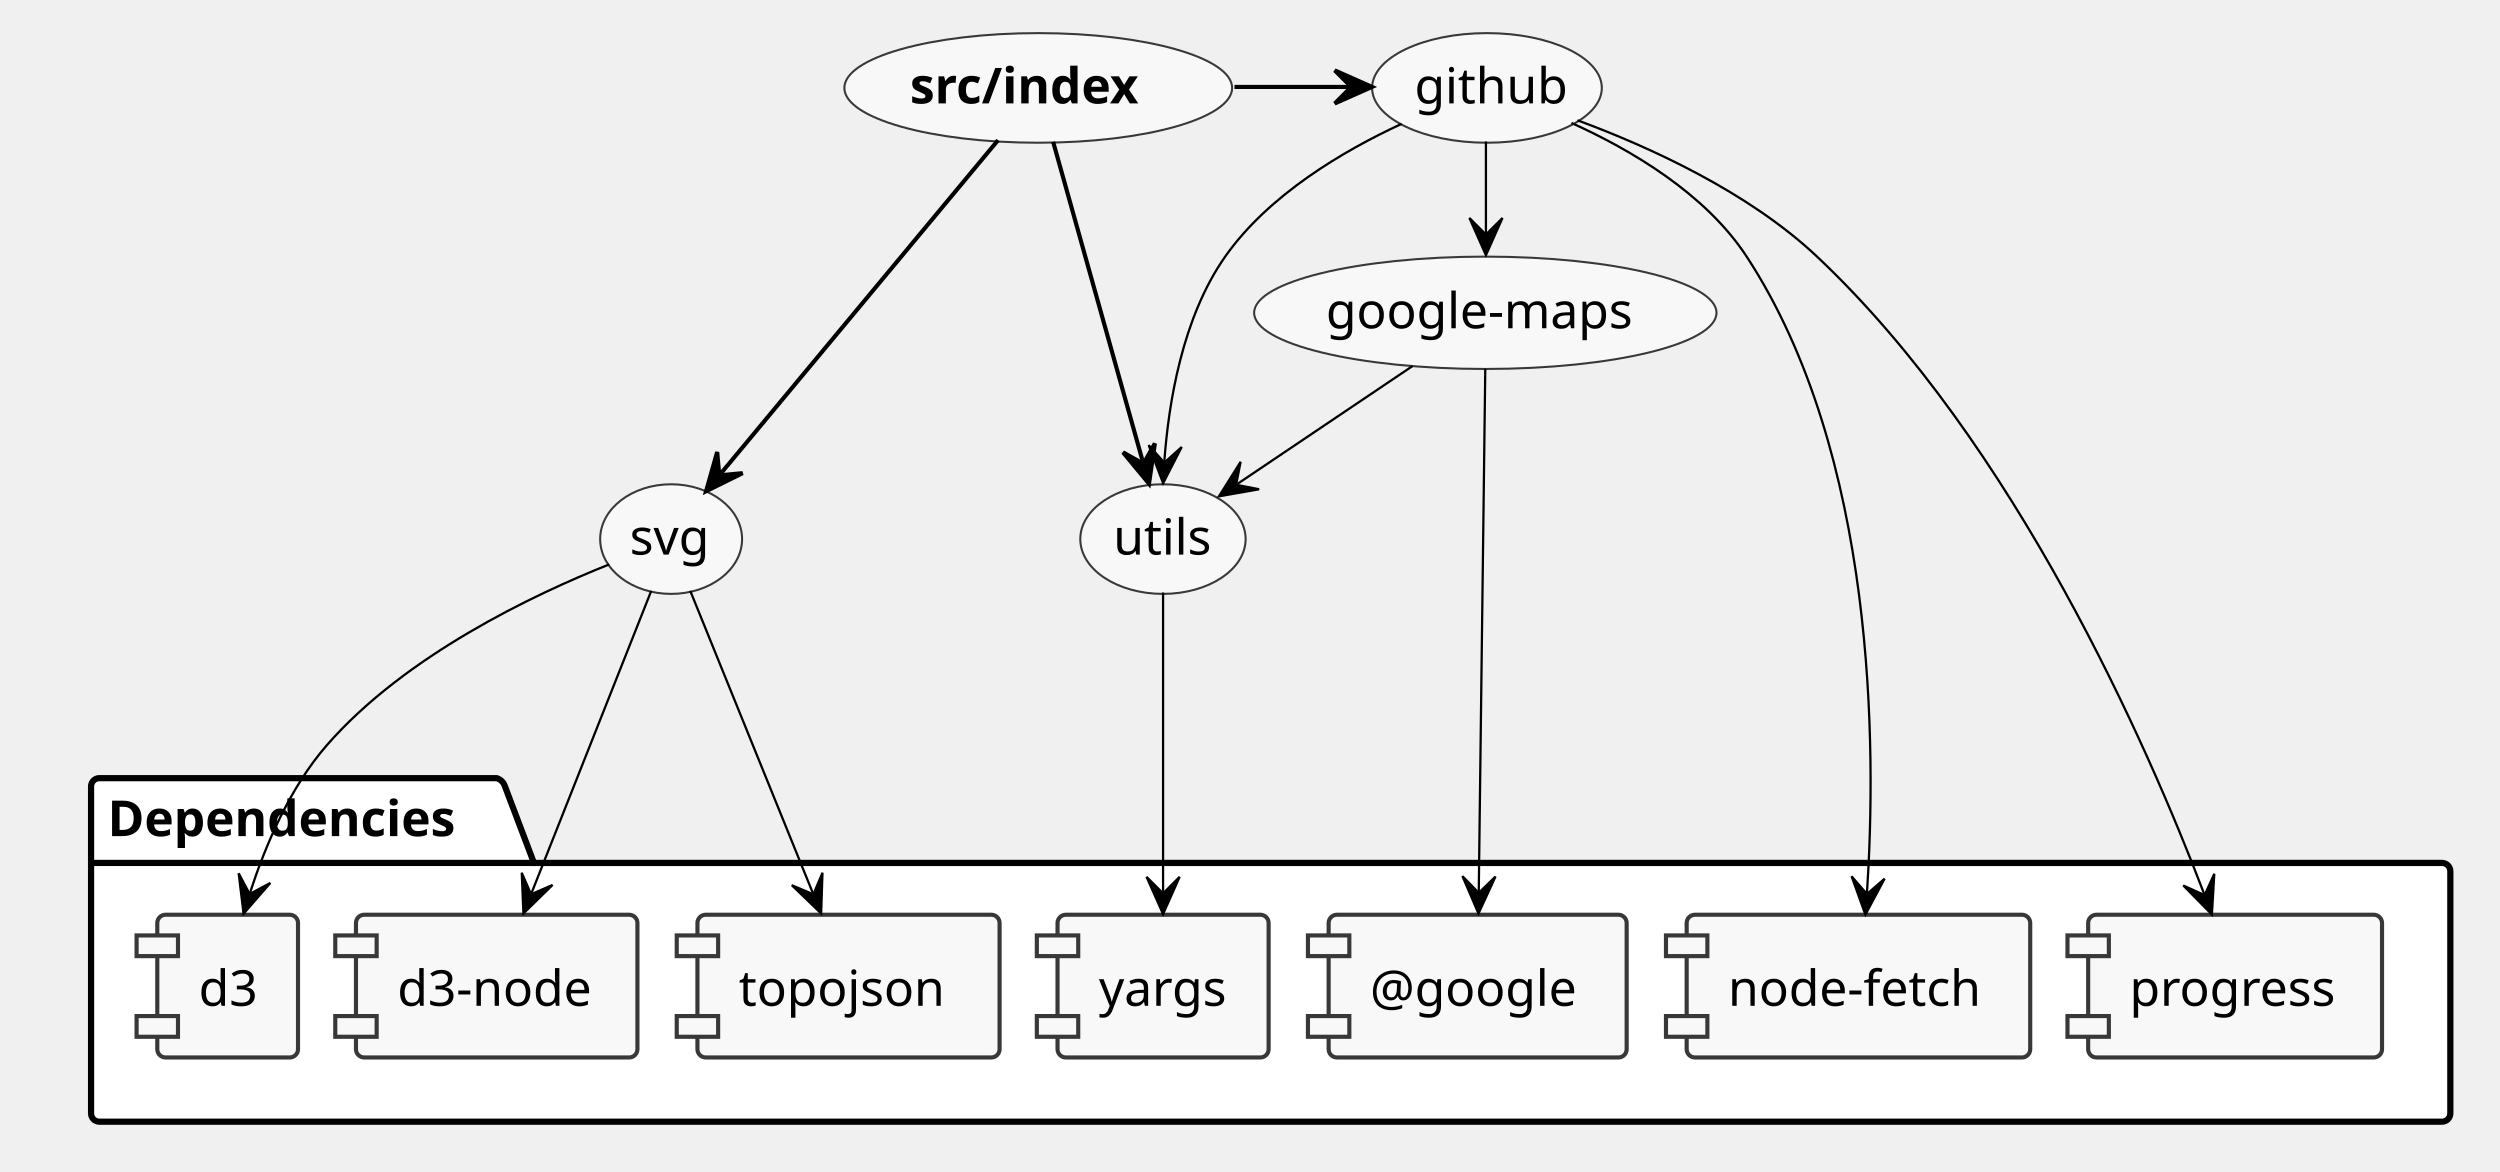
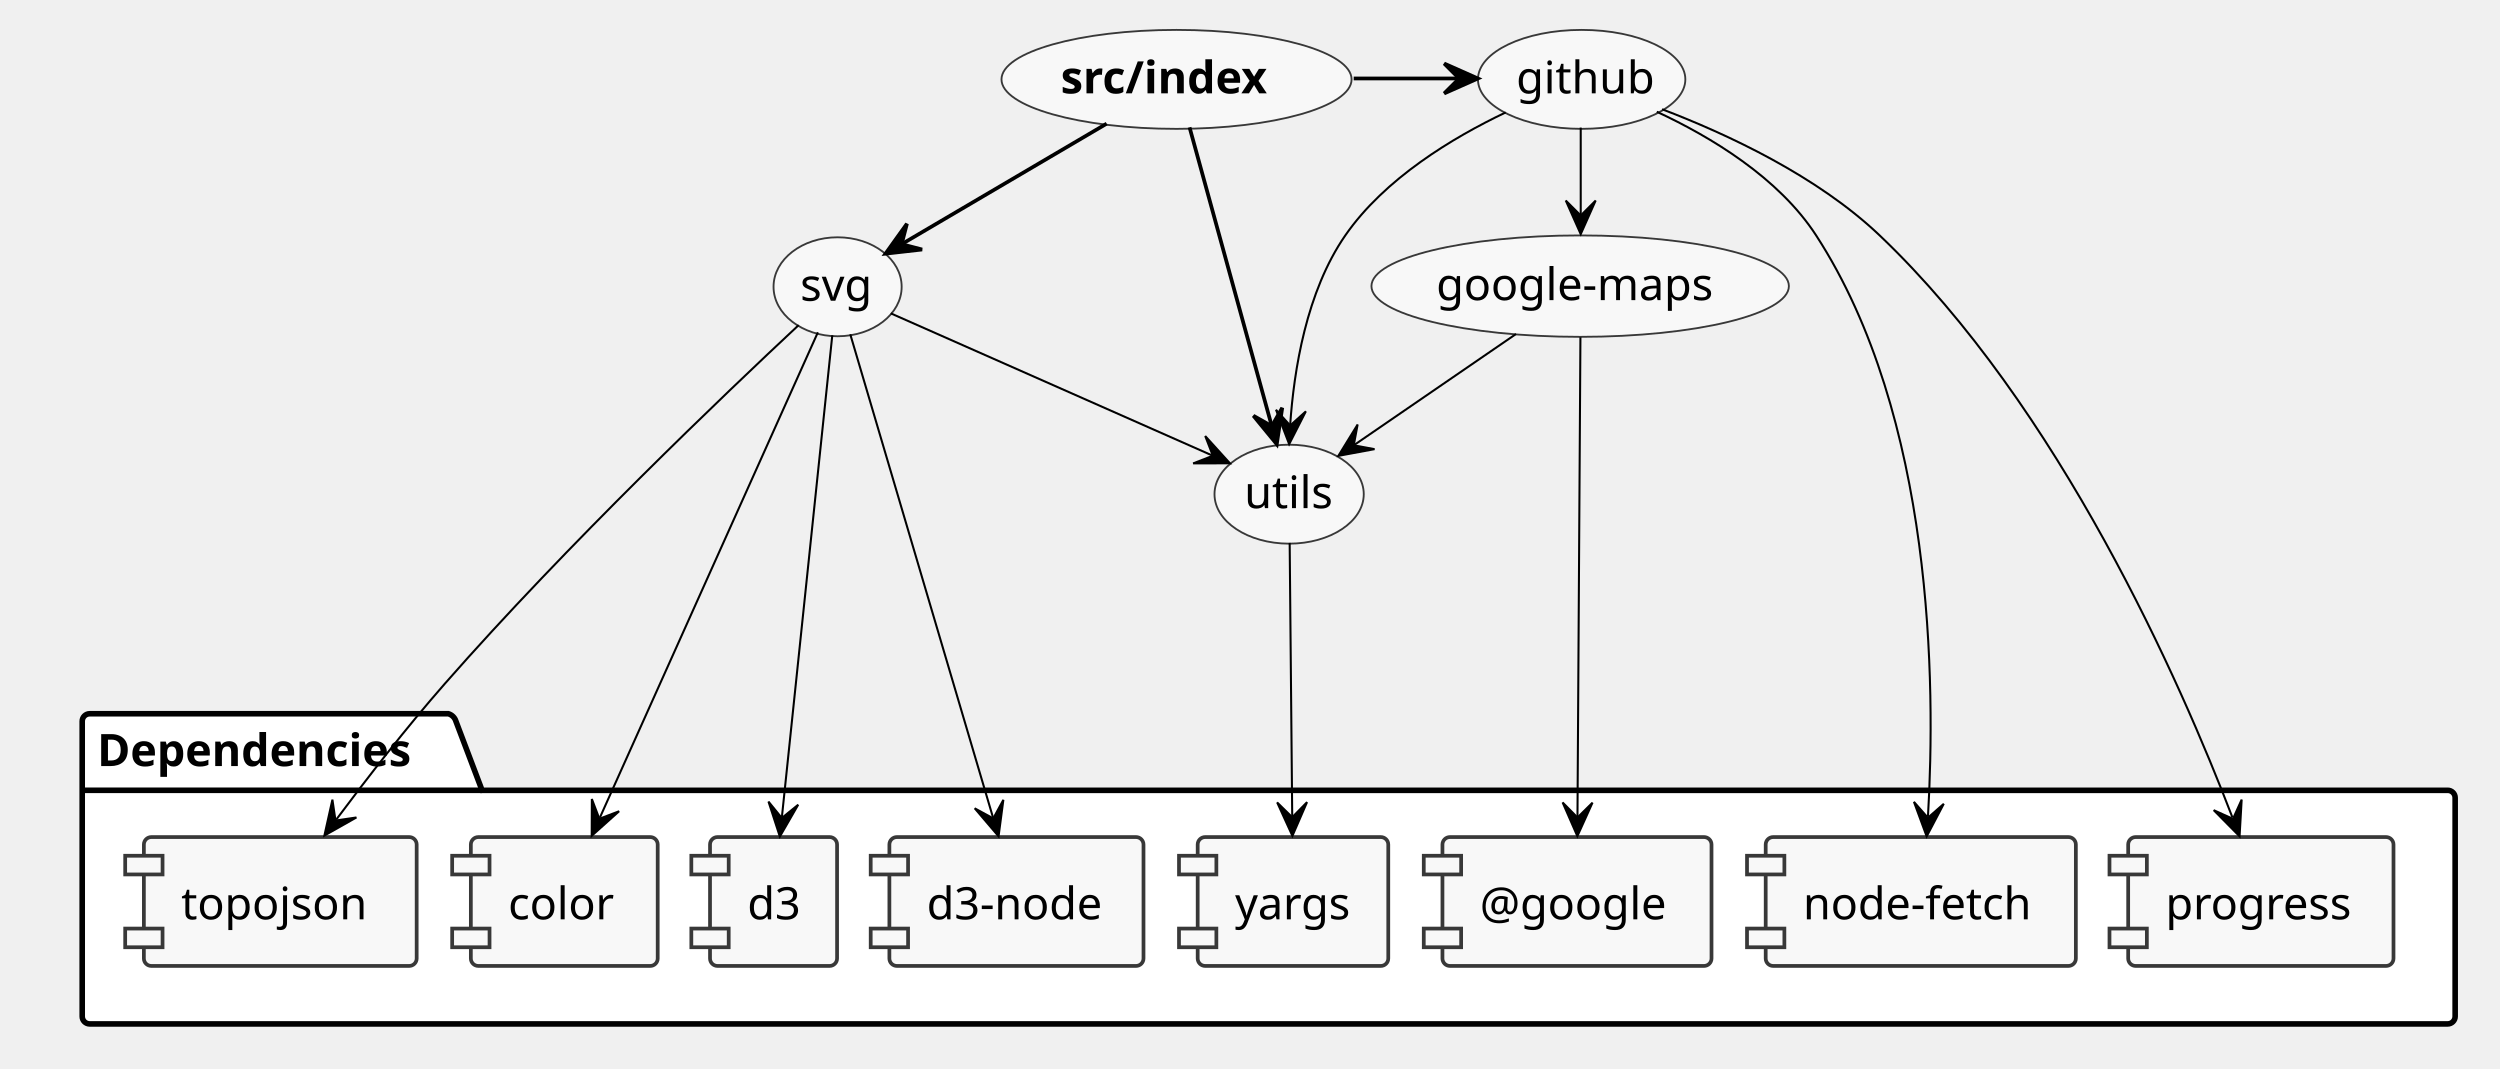
- <svg xmlns="http://www.w3.org/2000/svg" contentScriptType="application/ecmascript" contentStyleType="text/css" height="283px" preserveAspectRatio="none" style="width:604px;height:283px;" version="1.1" viewBox="0 0 604 283" width="604px" zoomAndPan="magnify">
+ <svg xmlns="http://www.w3.org/2000/svg" contentScriptType="application/ecmascript" contentStyleType="text/css" height="286px" preserveAspectRatio="none" style="width:669px;height:286px;" version="1.1" viewBox="0 0 669 286" width="669px" zoomAndPan="magnify">
  <defs />
  <g>
-     <path d="M24,188 L120,188 A3,3 0 0 1 122,190 L129,208.484 L590,208.484 A2,2 0 0 1 592,210.484 L592,269 A2,2 0 0 1 590,271 L24,271 A2,2 0 0 1 22,269 L22,190 A2,2 0 0 1 24,188 " fill="#FFFFFF" style="stroke: #000000; stroke-width: 1.5;" />
-     <line style="stroke: #000000; stroke-width: 1.5;" x1="22" x2="129" y1="208.484" y2="208.484" />
-     <text fill="#000000" font-family="Tahoma, sans-serif" font-size="12" font-weight="bold" lengthAdjust="spacingAndGlyphs" textLength="94" x="26" y="202.006">Dependencies</text>
-     <rect fill="#F8F8F8" height="34.484" rx="2" ry="2" style="stroke: #383838; stroke-width: 1.0;" width="72" x="321" y="221" />
-     <rect fill="#F8F8F8" height="5" style="stroke: #383838; stroke-width: 1.0;" width="10" x="316" y="226" />
-     <rect fill="#F8F8F8" height="5" style="stroke: #383838; stroke-width: 1.0;" width="10" x="316" y="245.484" />
-     <text fill="#000000" font-family="Tahoma, sans-serif" font-size="12" lengthAdjust="spacingAndGlyphs" textLength="52" x="331" y="243.006">@google</text>
-     <rect fill="#F8F8F8" height="34.484" rx="2" ry="2" style="stroke: #383838; stroke-width: 1.0;" width="34" x="38" y="221" />
-     <rect fill="#F8F8F8" height="5" style="stroke: #383838; stroke-width: 1.0;" width="10" x="33" y="226" />
-     <rect fill="#F8F8F8" height="5" style="stroke: #383838; stroke-width: 1.0;" width="10" x="33" y="245.484" />
-     <text fill="#000000" font-family="Tahoma, sans-serif" font-size="12" lengthAdjust="spacingAndGlyphs" textLength="14" x="48" y="243.006">d3</text>
-     <rect fill="#F8F8F8" height="34.484" rx="2" ry="2" style="stroke: #383838; stroke-width: 1.0;" width="68" x="86" y="221" />
-     <rect fill="#F8F8F8" height="5" style="stroke: #383838; stroke-width: 1.0;" width="10" x="81" y="226" />
-     <rect fill="#F8F8F8" height="5" style="stroke: #383838; stroke-width: 1.0;" width="10" x="81" y="245.484" />
-     <text fill="#000000" font-family="Tahoma, sans-serif" font-size="12" lengthAdjust="spacingAndGlyphs" textLength="48" x="96" y="243.006">d3-node</text>
-     <rect fill="#F8F8F8" height="34.484" rx="2" ry="2" style="stroke: #383838; stroke-width: 1.0;" width="83" x="407.5" y="221" />
-     <rect fill="#F8F8F8" height="5" style="stroke: #383838; stroke-width: 1.0;" width="10" x="402.5" y="226" />
-     <rect fill="#F8F8F8" height="5" style="stroke: #383838; stroke-width: 1.0;" width="10" x="402.5" y="245.484" />
-     <text fill="#000000" font-family="Tahoma, sans-serif" font-size="12" lengthAdjust="spacingAndGlyphs" textLength="63" x="417.5" y="243.006">node-fetch</text>
-     <rect fill="#F8F8F8" height="34.484" rx="2" ry="2" style="stroke: #383838; stroke-width: 1.0;" width="71" x="504.5" y="221" />
-     <rect fill="#F8F8F8" height="5" style="stroke: #383838; stroke-width: 1.0;" width="10" x="499.5" y="226" />
-     <rect fill="#F8F8F8" height="5" style="stroke: #383838; stroke-width: 1.0;" width="10" x="499.5" y="245.484" />
-     <text fill="#000000" font-family="Tahoma, sans-serif" font-size="12" lengthAdjust="spacingAndGlyphs" textLength="51" x="514.5" y="243.006">progress</text>
-     <rect fill="#F8F8F8" height="34.484" rx="2" ry="2" style="stroke: #383838; stroke-width: 1.0;" width="73" x="168.5" y="221" />
-     <rect fill="#F8F8F8" height="5" style="stroke: #383838; stroke-width: 1.0;" width="10" x="163.5" y="226" />
-     <rect fill="#F8F8F8" height="5" style="stroke: #383838; stroke-width: 1.0;" width="10" x="163.5" y="245.484" />
-     <text fill="#000000" font-family="Tahoma, sans-serif" font-size="12" lengthAdjust="spacingAndGlyphs" textLength="53" x="178.5" y="243.006">topojson</text>
-     <rect fill="#F8F8F8" height="34.484" rx="2" ry="2" style="stroke: #383838; stroke-width: 1.0;" width="51" x="255.5" y="221" />
-     <rect fill="#F8F8F8" height="5" style="stroke: #383838; stroke-width: 1.0;" width="10" x="250.5" y="226" />
-     <rect fill="#F8F8F8" height="5" style="stroke: #383838; stroke-width: 1.0;" width="10" x="250.5" y="245.484" />
-     <text fill="#000000" font-family="Tahoma, sans-serif" font-size="12" lengthAdjust="spacingAndGlyphs" textLength="31" x="265.5" y="243.006">yargs</text>
-     <ellipse cx="359.249" cy="21.242" fill="#F8F8F8" rx="27.749" ry="13.242" style="stroke: #383838; stroke-width: 0.5;" />
-     <text fill="#000000" font-family="Tahoma, sans-serif" font-size="12" lengthAdjust="spacingAndGlyphs" textLength="35" x="341.749" y="24.984">github</text>
-     <ellipse cx="358.853" cy="75.571" fill="#F8F8F8" rx="55.853" ry="13.571" style="stroke: #383838; stroke-width: 0.5;" />
-     <text fill="#000000" font-family="Tahoma, sans-serif" font-size="12" lengthAdjust="spacingAndGlyphs" textLength="77" x="320.353" y="79.313">google-maps</text>
-     <ellipse cx="250.841" cy="21.242" fill="#F8F8F8" rx="46.841" ry="13.242" style="stroke: #383838; stroke-width: 0.5;" />
-     <text fill="#000000" font-family="Tahoma, sans-serif" font-size="12" font-weight="bold" lengthAdjust="spacingAndGlyphs" textLength="62" x="219.841" y="24.984">src/index</text>
-     <ellipse cx="162.142" cy="130.242" fill="#F8F8F8" rx="17.142" ry="13.242" style="stroke: #383838; stroke-width: 0.5;" />
-     <text fill="#000000" font-family="Tahoma, sans-serif" font-size="12" lengthAdjust="spacingAndGlyphs" textLength="20" x="152.142" y="133.984">svg</text>
-     <ellipse cx="280.971" cy="130.242" fill="#F8F8F8" rx="19.971" ry="13.242" style="stroke: #383838; stroke-width: 0.5;" />
-     <text fill="#000000" font-family="Tahoma, sans-serif" font-size="12" lengthAdjust="spacingAndGlyphs" textLength="24" x="268.971" y="133.984">utils</text>
-     <path d="M359,34.177 C359,40.742 359,48.975 359,56.288 " fill="none" id="github-google-maps" style="stroke: #000000; stroke-width: 0.55;" />
-     <polygon fill="#000000" points="359,61.657,363,52.657,359,56.657,355,52.657,359,61.657" style="stroke: #000000; stroke-width: 0.55;" />
-     <path d="M379.665,29.707 C393.906,36.129 412.003,46.711 422,62 C453.3,109.869 453.366,180.589 451.065,215.663 " fill="none" id="github-node-fetch" style="stroke: #000000; stroke-width: 0.55;" />
-     <polygon fill="#000000" points="450.68,220.978,455.32,212.29,451.042,215.991,447.341,211.712,450.68,220.978" style="stroke: #000000; stroke-width: 0.55;" />
-     <path d="M381.122,29.067 C398.472,35.483 422.384,46.349 439,62 C486.946,107.161 518.893,180.218 532.518,215.955 " fill="none" id="github-progress" style="stroke: #000000; stroke-width: 0.55;" />
-     <polygon fill="#000000" points="534.394,220.949,534.973,211.117,532.635,216.268,527.484,213.931,534.394,220.949" style="stroke: #000000; stroke-width: 0.55;" />
-     <path d="M338.642,29.916 C324.55,36.438 306.505,47.055 296,62 C285.683,76.678 282.312,97.257 281.286,111.724 " fill="none" id="github-utils" style="stroke: #000000; stroke-width: 0.55;" />
-     <polygon fill="#000000" points="281.006,116.755,285.501,107.992,281.284,111.763,277.514,107.546,281.006,116.755" style="stroke: #000000; stroke-width: 0.55;" />
-     <path d="M358.843,89.094 C358.502,116.451 357.691,181.571 357.267,215.543 " fill="none" id="google-maps-@google" style="stroke: #000000; stroke-width: 0.55;" />
-     <polygon fill="#000000" points="357.203,220.718,361.315,211.768,357.265,215.718,353.316,211.669,357.203,220.718" style="stroke: #000000; stroke-width: 0.55;" />
-     <path d="M341.301,88.413 C328.651,96.927 311.688,108.345 298.976,116.901 " fill="none" id="google-maps-utils" style="stroke: #000000; stroke-width: 0.55;" />
-     <polygon fill="#000000" points="294.5,119.913,304.2,118.206,298.648,117.121,299.733,111.569,294.5,119.913" style="stroke: #000000; stroke-width: 0.55;" />
-     <path d="M298.25,21 C307.594,21 316.938,21 326.282,21 " fill="none" id="&lt;b&gt;src/index&lt;/b&gt;-github" style="stroke: #000000; stroke-width: 1.0;" />
-     <polygon fill="#000000" points="331.473,21,322.473,17,326.473,21,322.473,25,331.473,21" style="stroke: #000000; stroke-width: 1.0;" />
-     <path d="M241.135,33.86 C224.673,53.652 191.659,93.342 173.921,114.668 " fill="none" id="&lt;b&gt;src/index&lt;/b&gt;-svg" style="stroke: #000000; stroke-width: 1.0;" />
-     <polygon fill="#000000" points="170.587,118.677,179.418,114.317,173.785,114.833,173.268,109.2,170.587,118.677" style="stroke: #000000; stroke-width: 1.0;" />
-     <path d="M254.441,34.274 C259.799,53.382 270.148,90.293 276.224,111.967 " fill="none" id="&lt;b&gt;src/index&lt;/b&gt;-utils" style="stroke: #000000; stroke-width: 1.0;" />
-     <polygon fill="#000000" points="277.599,116.869,279.02,107.123,276.249,112.055,271.318,109.283,277.599,116.869" style="stroke: #000000; stroke-width: 1.0;" />
-     <path d="M147.172,136.364 C128.894,143.656 97.935,158.324 79,180 C70.038,190.26 64.064,204.35 60.318,215.955 " fill="none" id="svg-d3" style="stroke: #000000; stroke-width: 0.55;" />
-     <polygon fill="#000000" points="58.846,220.757,65.308,213.324,60.311,215.977,57.658,210.981,58.846,220.757" style="stroke: #000000; stroke-width: 0.55;" />
-     <path d="M157.345,142.749 C150.355,160.389 137.044,193.983 128.348,215.931 " fill="none" id="svg-d3-node" style="stroke: #000000; stroke-width: 0.55;" />
-     <polygon fill="#000000" points="126.459,220.699,133.493,213.805,128.301,216.05,126.055,210.858,126.459,220.699" style="stroke: #000000; stroke-width: 0.55;" />
-     <path d="M166.766,142.749 C173.922,160.389 187.55,193.983 196.453,215.931 " fill="none" id="svg-topojson" style="stroke: #000000; stroke-width: 0.55;" />
-     <polygon fill="#000000" points="198.387,220.699,198.71,210.855,196.507,216.066,191.297,213.863,198.387,220.699" style="stroke: #000000; stroke-width: 0.55;" />
-     <path d="M281,143.16 C281,160.881 281,194.059 281,215.839 " fill="none" id="utils-yargs" style="stroke: #000000; stroke-width: 0.55;" />
-     <polygon fill="#000000" points="281,220.843,285,211.843,281,215.843,277,211.843,281,220.843" style="stroke: #000000; stroke-width: 0.55;" />
+     <path d="M24,191 L120,191 A3,3 0 0 1 122,193 L129,211.484 L655,211.484 A2,2 0 0 1 657,213.484 L657,272 A2,2 0 0 1 655,274 L24,274 A2,2 0 0 1 22,272 L22,193 A2,2 0 0 1 24,191 " fill="#FFFFFF" style="stroke: #000000; stroke-width: 1.5;" />
+     <line style="stroke: #000000; stroke-width: 1.5;" x1="22" x2="129" y1="211.484" y2="211.484" />
+     <text fill="#000000" font-family="Tahoma, sans-serif" font-size="12" font-weight="bold" lengthAdjust="spacingAndGlyphs" textLength="94" x="26" y="205.006">Dependencies</text>
+     <rect fill="#F8F8F8" height="34.484" rx="2" ry="2" style="stroke: #383838; stroke-width: 1.0;" width="72" x="386" y="224" />
+     <rect fill="#F8F8F8" height="5" style="stroke: #383838; stroke-width: 1.0;" width="10" x="381" y="229" />
+     <rect fill="#F8F8F8" height="5" style="stroke: #383838; stroke-width: 1.0;" width="10" x="381" y="248.484" />
+     <text fill="#000000" font-family="Tahoma, sans-serif" font-size="12" lengthAdjust="spacingAndGlyphs" textLength="52" x="396" y="246.006">@google</text>
+     <rect fill="#F8F8F8" height="34.484" rx="2" ry="2" style="stroke: #383838; stroke-width: 1.0;" width="50" x="126" y="224" />
+     <rect fill="#F8F8F8" height="5" style="stroke: #383838; stroke-width: 1.0;" width="10" x="121" y="229" />
+     <rect fill="#F8F8F8" height="5" style="stroke: #383838; stroke-width: 1.0;" width="10" x="121" y="248.484" />
+     <text fill="#000000" font-family="Tahoma, sans-serif" font-size="12" lengthAdjust="spacingAndGlyphs" textLength="30" x="136" y="246.006">color</text>
+     <rect fill="#F8F8F8" height="34.484" rx="2" ry="2" style="stroke: #383838; stroke-width: 1.0;" width="34" x="190" y="224" />
+     <rect fill="#F8F8F8" height="5" style="stroke: #383838; stroke-width: 1.0;" width="10" x="185" y="229" />
+     <rect fill="#F8F8F8" height="5" style="stroke: #383838; stroke-width: 1.0;" width="10" x="185" y="248.484" />
+     <text fill="#000000" font-family="Tahoma, sans-serif" font-size="12" lengthAdjust="spacingAndGlyphs" textLength="14" x="200" y="246.006">d3</text>
+     <rect fill="#F8F8F8" height="34.484" rx="2" ry="2" style="stroke: #383838; stroke-width: 1.0;" width="68" x="238" y="224" />
+     <rect fill="#F8F8F8" height="5" style="stroke: #383838; stroke-width: 1.0;" width="10" x="233" y="229" />
+     <rect fill="#F8F8F8" height="5" style="stroke: #383838; stroke-width: 1.0;" width="10" x="233" y="248.484" />
+     <text fill="#000000" font-family="Tahoma, sans-serif" font-size="12" lengthAdjust="spacingAndGlyphs" textLength="48" x="248" y="246.006">d3-node</text>
+     <rect fill="#F8F8F8" height="34.484" rx="2" ry="2" style="stroke: #383838; stroke-width: 1.0;" width="83" x="472.5" y="224" />
+     <rect fill="#F8F8F8" height="5" style="stroke: #383838; stroke-width: 1.0;" width="10" x="467.5" y="229" />
+     <rect fill="#F8F8F8" height="5" style="stroke: #383838; stroke-width: 1.0;" width="10" x="467.5" y="248.484" />
+     <text fill="#000000" font-family="Tahoma, sans-serif" font-size="12" lengthAdjust="spacingAndGlyphs" textLength="63" x="482.5" y="246.006">node-fetch</text>
+     <rect fill="#F8F8F8" height="34.484" rx="2" ry="2" style="stroke: #383838; stroke-width: 1.0;" width="71" x="569.5" y="224" />
+     <rect fill="#F8F8F8" height="5" style="stroke: #383838; stroke-width: 1.0;" width="10" x="564.5" y="229" />
+     <rect fill="#F8F8F8" height="5" style="stroke: #383838; stroke-width: 1.0;" width="10" x="564.5" y="248.484" />
+     <text fill="#000000" font-family="Tahoma, sans-serif" font-size="12" lengthAdjust="spacingAndGlyphs" textLength="51" x="579.5" y="246.006">progress</text>
+     <rect fill="#F8F8F8" height="34.484" rx="2" ry="2" style="stroke: #383838; stroke-width: 1.0;" width="73" x="38.5" y="224" />
+     <rect fill="#F8F8F8" height="5" style="stroke: #383838; stroke-width: 1.0;" width="10" x="33.5" y="229" />
+     <rect fill="#F8F8F8" height="5" style="stroke: #383838; stroke-width: 1.0;" width="10" x="33.5" y="248.484" />
+     <text fill="#000000" font-family="Tahoma, sans-serif" font-size="12" lengthAdjust="spacingAndGlyphs" textLength="53" x="48.5" y="246.006">topojson</text>
+     <rect fill="#F8F8F8" height="34.484" rx="2" ry="2" style="stroke: #383838; stroke-width: 1.0;" width="51" x="320.5" y="224" />
+     <rect fill="#F8F8F8" height="5" style="stroke: #383838; stroke-width: 1.0;" width="10" x="315.5" y="229" />
+     <rect fill="#F8F8F8" height="5" style="stroke: #383838; stroke-width: 1.0;" width="10" x="315.5" y="248.484" />
+     <text fill="#000000" font-family="Tahoma, sans-serif" font-size="12" lengthAdjust="spacingAndGlyphs" textLength="31" x="330.5" y="246.006">yargs</text>
+     <ellipse cx="423.249" cy="21.242" fill="#F8F8F8" rx="27.749" ry="13.242" style="stroke: #383838; stroke-width: 0.5;" />
+     <text fill="#000000" font-family="Tahoma, sans-serif" font-size="12" lengthAdjust="spacingAndGlyphs" textLength="35" x="405.749" y="24.984">github</text>
+     <ellipse cx="422.853" cy="76.571" fill="#F8F8F8" rx="55.853" ry="13.571" style="stroke: #383838; stroke-width: 0.5;" />
+     <text fill="#000000" font-family="Tahoma, sans-serif" font-size="12" lengthAdjust="spacingAndGlyphs" textLength="77" x="384.353" y="80.313">google-maps</text>
+     <ellipse cx="314.841" cy="21.242" fill="#F8F8F8" rx="46.841" ry="13.242" style="stroke: #383838; stroke-width: 0.5;" />
+     <text fill="#000000" font-family="Tahoma, sans-serif" font-size="12" font-weight="bold" lengthAdjust="spacingAndGlyphs" textLength="62" x="283.841" y="24.984">src/index</text>
+     <ellipse cx="224.142" cy="76.742" fill="#F8F8F8" rx="17.142" ry="13.242" style="stroke: #383838; stroke-width: 0.5;" />
+     <text fill="#000000" font-family="Tahoma, sans-serif" font-size="12" lengthAdjust="spacingAndGlyphs" textLength="20" x="214.142" y="80.484">svg</text>
+     <ellipse cx="344.971" cy="132.242" fill="#F8F8F8" rx="19.971" ry="13.242" style="stroke: #383838; stroke-width: 0.5;" />
+     <text fill="#000000" font-family="Tahoma, sans-serif" font-size="12" lengthAdjust="spacingAndGlyphs" textLength="24" x="332.971" y="135.984">utils</text>
+     <path d="M423,34.14 C423,41.054 423,49.845 423,57.544 " fill="none" id="github-google-maps" style="stroke: #000000; stroke-width: 0.55;" />
+     <polygon fill="#000000" points="423,62.662,427,53.662,423,57.662,419,53.662,423,62.662" style="stroke: #000000; stroke-width: 0.55;" />
+     <path d="M443.354,29.901 C457.636,36.539 475.917,47.453 486,63 C517.496,111.562 518.001,183.024 515.926,218.452 " fill="none" id="github-node-fetch" style="stroke: #000000; stroke-width: 0.55;" />
+     <polygon fill="#000000" points="515.575,223.82,520.154,215.1,515.901,218.831,512.171,214.578,515.575,223.82" style="stroke: #000000; stroke-width: 0.55;" />
+     <path d="M444.769,29.231 C462.146,35.859 486.271,47.074 503,63 C551.233,108.917 583.584,182.697 597.403,218.765 " fill="none" id="github-progress" style="stroke: #000000; stroke-width: 0.55;" />
+     <polygon fill="#000000" points="599.308,223.805,599.87,213.973,597.541,219.128,592.386,216.799,599.308,223.805" style="stroke: #000000; stroke-width: 0.55;" />
+     <path d="M402.922,30.086 C388.777,36.815 370.547,47.764 360,63 C349.582,78.05 346.24,99.084 345.249,113.759 " fill="none" id="github-utils" style="stroke: #000000; stroke-width: 0.55;" />
+     <polygon fill="#000000" points="344.981,118.855,349.449,110.078,345.244,113.862,341.46,109.657,344.981,118.855" style="stroke: #000000; stroke-width: 0.55;" />
+     <path d="M422.922,90.251 C422.751,118.02 422.343,184.218 422.132,218.54 " fill="none" id="google-maps-@google" style="stroke: #000000; stroke-width: 0.55;" />
+     <polygon fill="#000000" points="422.1,223.764,426.156,214.789,422.131,218.764,418.156,214.739,422.1,223.764" style="stroke: #000000; stroke-width: 0.55;" />
+     <path d="M405.689,89.373 C392.786,98.224 375.238,110.26 362.33,119.114 " fill="none" id="google-maps-utils" style="stroke: #000000; stroke-width: 0.55;" />
+     <polygon fill="#000000" points="358.143,121.985,367.827,120.192,362.266,119.156,363.301,113.595,358.143,121.985" style="stroke: #000000; stroke-width: 0.55;" />
+     <path d="M362.25,21 C371.594,21 380.938,21 390.282,21 " fill="none" id="&lt;b&gt;src/index&lt;/b&gt;-github" style="stroke: #000000; stroke-width: 1.0;" />
+     <polygon fill="#000000" points="395.473,21,386.473,17,390.473,21,386.473,25,395.473,21" style="stroke: #000000; stroke-width: 1.0;" />
+     <path d="M296.145,33.085 C280.104,42.516 257.241,55.957 241.577,65.166 " fill="none" id="&lt;b&gt;src/index&lt;/b&gt;-svg" style="stroke: #000000; stroke-width: 1.0;" />
+     <polygon fill="#000000" points="236.963,67.879,246.749,66.767,241.274,65.345,242.695,59.87,236.963,67.879" style="stroke: #000000; stroke-width: 1.0;" />
+     <path d="M318.325,34.081 C323.664,53.478 334.166,91.636 340.279,113.848 " fill="none" id="&lt;b&gt;src/index&lt;/b&gt;-utils" style="stroke: #000000; stroke-width: 1.0;" />
+     <polygon fill="#000000" points="341.66,118.865,343.127,109.126,340.333,114.044,335.414,111.25,341.66,118.865" style="stroke: #000000; stroke-width: 1.0;" />
+     <path d="M218.867,88.927 C206.741,115.919 176.173,183.965 160.535,218.775 " fill="none" id="svg-color" style="stroke: #000000; stroke-width: 0.55;" />
+     <polygon fill="#000000" points="158.34,223.661,165.677,217.091,160.389,219.1,158.38,213.812,158.34,223.661" style="stroke: #000000; stroke-width: 0.55;" />
+     <path d="M222.722,89.714 C219.849,117.179 212.848,184.099 209.237,218.62 " fill="none" id="svg-d3" style="stroke: #000000; stroke-width: 0.55;" />
+     <polygon fill="#000000" points="208.687,223.871,213.602,215.337,209.207,218.899,205.645,214.504,208.687,223.871" style="stroke: #000000; stroke-width: 0.55;" />
+     <path d="M227.53,89.449 C235.619,116.834 255.583,184.422 265.784,218.955 " fill="none" id="svg-d3-node" style="stroke: #000000; stroke-width: 0.55;" />
+     <polygon fill="#000000" points="267.215,223.801,268.502,214.037,265.799,219.006,260.829,216.303,267.215,223.801" style="stroke: #000000; stroke-width: 0.55;" />
+     <path d="M213.729,86.992 C194.424,105.009 151.723,145.706 119,183 C108.81,194.614 98.203,208.299 89.957,219.349 " fill="none" id="svg-topojson" style="stroke: #000000; stroke-width: 0.55;" />
+     <polygon fill="#000000" points="86.805,223.599,95.379,218.754,89.784,219.583,88.954,213.988,86.805,223.599" style="stroke: #000000; stroke-width: 0.55;" />
+     <path d="M238.355,83.847 C259.718,93.293 299.979,111.094 324.456,121.917 " fill="none" id="svg-utils" style="stroke: #000000; stroke-width: 0.55;" />
+     <polygon fill="#000000" points="329.131,123.983,322.519,116.684,324.558,121.96,319.282,124,329.131,123.983" style="stroke: #000000; stroke-width: 0.55;" />
+     <path d="M345.115,145.274 C345.282,163.163 345.595,196.653 345.8,218.639 " fill="none" id="utils-yargs" style="stroke: #000000; stroke-width: 0.55;" />
+     <polygon fill="#000000" points="345.848,223.691,349.764,214.654,345.801,218.691,341.764,214.729,345.848,223.691" style="stroke: #000000; stroke-width: 0.55;" />
  </g>
</svg>
